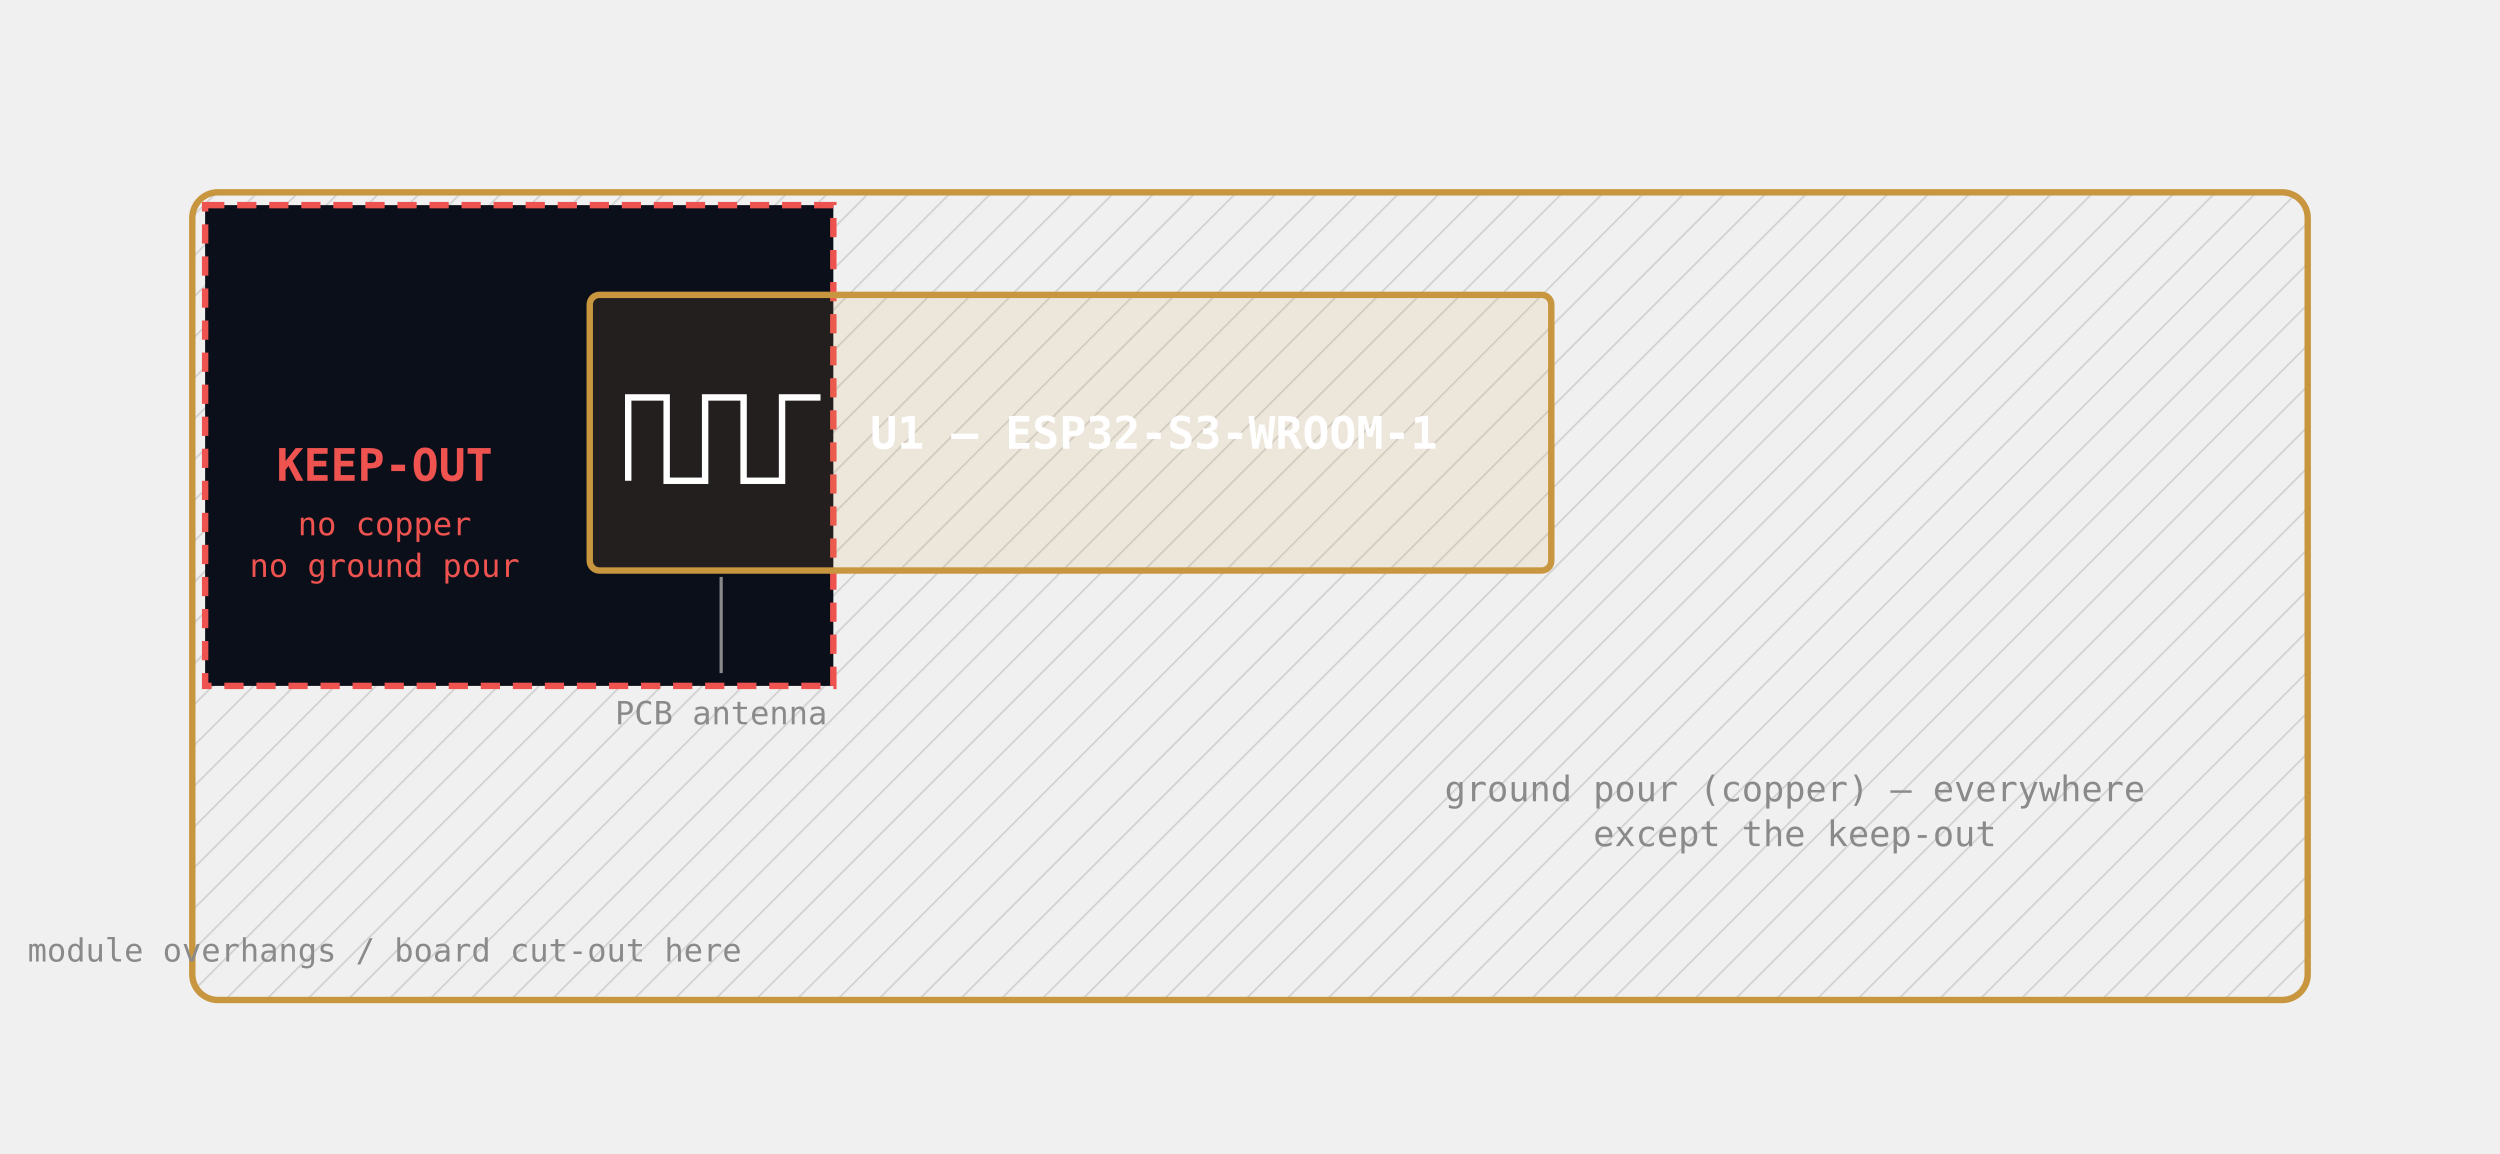
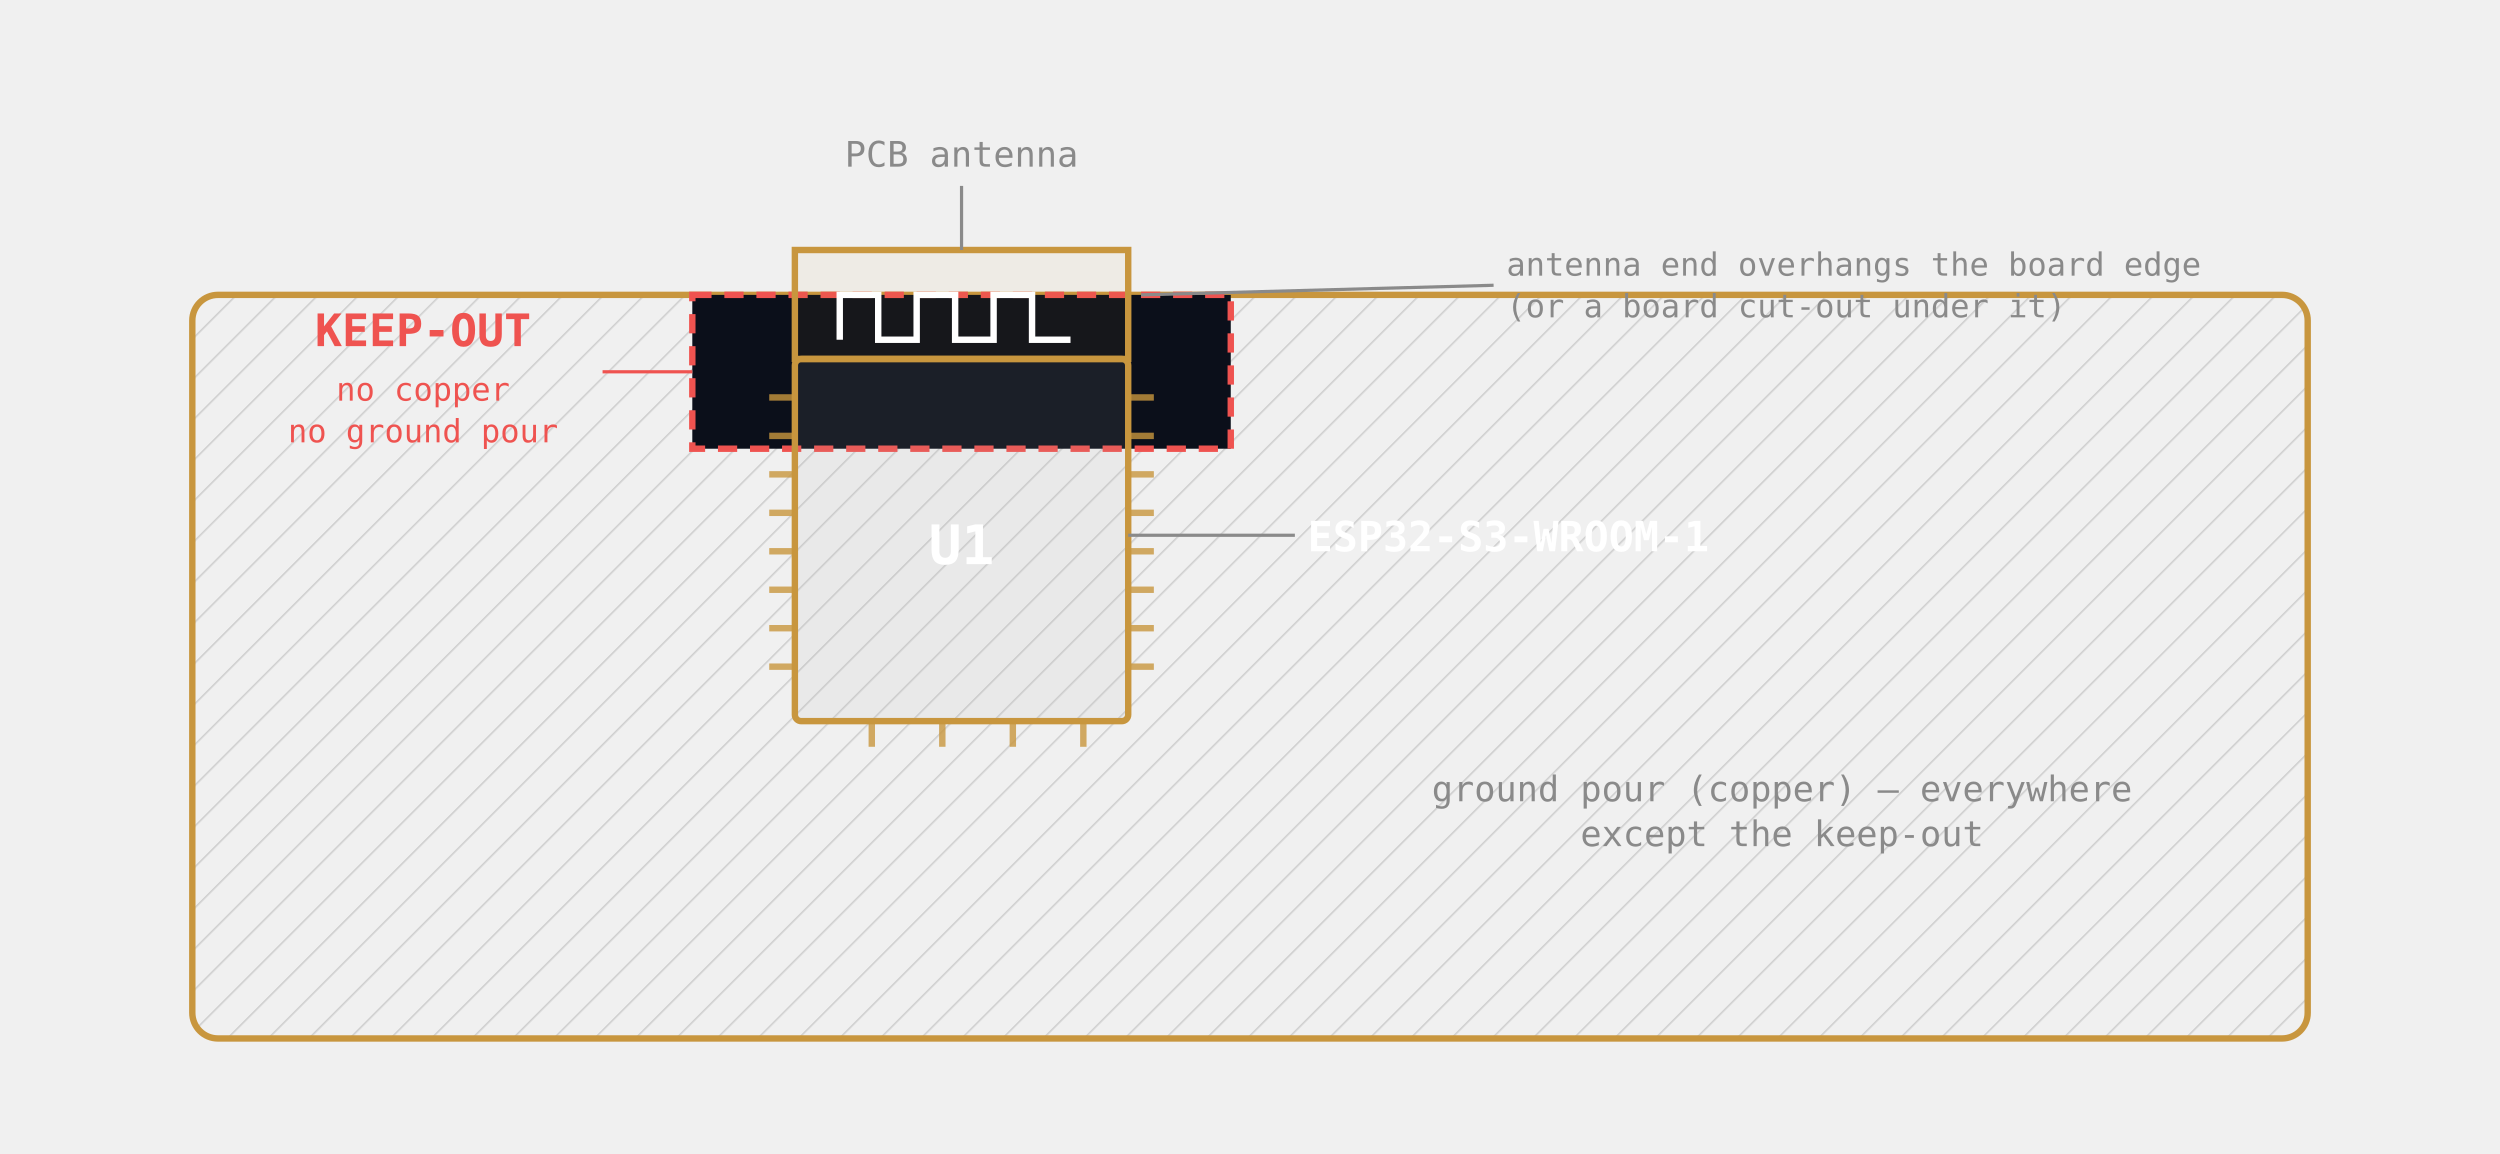
- <svg xmlns="http://www.w3.org/2000/svg" viewBox="0 0 780 360" role="img" aria-label="Top view of the board showing the WROOM antenna keep-out" font-family="ui-monospace, 'SFMono-Regular', Menlo, monospace">
+ <svg xmlns="http://www.w3.org/2000/svg" viewBox="0 0 780 360" role="img" aria-label="Top view of the carrier board: the ESP32-S3-WROOM-1 module sits at the board edge with its PCB antenna overhanging, inside a no-copper keep-out; ground pour fills the rest" font-family="ui-monospace, 'SFMono-Regular', Menlo, monospace">
  <defs>
    <pattern id="pour" width="9" height="9" patternTransform="rotate(45)" patternUnits="userSpaceOnUse">
      <line x1="0" y1="0" x2="0" y2="9" stroke="#8a8a8a" stroke-width="1" stroke-opacity="0.32" />
    </pattern>
  </defs>
-   <rect x="60" y="60" width="660" height="252" rx="8" fill="url(#pour)" stroke="#c8963e" stroke-width="2" />
-   <rect x="64" y="64" width="196" height="150" fill="#0b0f1a" stroke="#ef5350" stroke-width="2" stroke-dasharray="6 4" />
-   <rect x="184" y="92" width="300" height="86" rx="3" fill="rgba(200,150,62,0.12)" stroke="#c8963e" stroke-width="2" />
-   <path d="M196,150 v-26 h12 v26 h12 v-26 h12 v26 h12 v-26 h12" fill="none" stroke="#fff" stroke-width="2" />
-   <text x="360" y="140" text-anchor="middle" fill="#fff" font-size="14" font-weight="700">U1 — ESP32-S3-WROOM-1</text>
+   <rect x="60" y="92" width="660" height="232" rx="8" fill="url(#pour)" stroke="#c8963e" stroke-width="2" />
+   <rect x="216" y="92" width="168" height="48" fill="#0b0f1a" stroke="#ef5350" stroke-width="2" stroke-dasharray="6 4" />
+   <rect x="248" y="112" width="104" height="113" rx="2" fill="rgba(170,170,170,0.10)" stroke="#c8963e" stroke-width="2" />
+   <rect x="248" y="78" width="104" height="34" fill="rgba(200,150,62,0.06)" stroke="#c8963e" stroke-width="2" />
+   <g stroke="#c8963e" stroke-width="2" stroke-opacity="0.8">
+     <line x1="248" y1="124" x2="240" y2="124" />
+     <line x1="248" y1="136" x2="240" y2="136" />
+     <line x1="248" y1="148" x2="240" y2="148" />
+     <line x1="248" y1="160" x2="240" y2="160" />
+     <line x1="248" y1="172" x2="240" y2="172" />
+     <line x1="248" y1="184" x2="240" y2="184" />
+     <line x1="248" y1="196" x2="240" y2="196" />
+     <line x1="248" y1="208" x2="240" y2="208" />
+     <line x1="352" y1="124" x2="360" y2="124" />
+     <line x1="352" y1="136" x2="360" y2="136" />
+     <line x1="352" y1="148" x2="360" y2="148" />
+     <line x1="352" y1="160" x2="360" y2="160" />
+     <line x1="352" y1="172" x2="360" y2="172" />
+     <line x1="352" y1="184" x2="360" y2="184" />
+     <line x1="352" y1="196" x2="360" y2="196" />
+     <line x1="352" y1="208" x2="360" y2="208" />
+     <line x1="272" y1="225" x2="272" y2="233" />
+     <line x1="294" y1="225" x2="294" y2="233" />
+     <line x1="316" y1="225" x2="316" y2="233" />
+     <line x1="338" y1="225" x2="338" y2="233" />
+   </g>
+   <path d="M262,106 v-14 h12 v14 h12 v-14 h12 v14 h12 v-14 h12 v14 h12" fill="none" stroke="#fff" stroke-width="2" />
+   <text x="300" y="176" text-anchor="middle" fill="#fff" font-size="17" font-weight="700">U1</text>
+   <text x="408" y="172" fill="#fff" font-size="13" font-weight="700">ESP32-S3-WROOM-1</text>
+   <line x1="404" y1="167" x2="352" y2="167" stroke="#8a8a8a" stroke-width="1" />
  <g fill="#ef5350" text-anchor="middle">
-     <text x="120" y="150" font-size="14" font-weight="700">KEEP-OUT</text>
-     <text x="120" y="167" font-size="10">no copper</text>
-     <text x="120" y="180" font-size="10">no ground pour</text>
+     <text x="132" y="108" font-size="14" font-weight="700">KEEP-OUT</text>
+     <text x="132" y="125" font-size="10">no copper</text>
+     <text x="132" y="138" font-size="10">no ground pour</text>
  </g>
-   <line x1="225" y1="210" x2="225" y2="180" stroke="#8a8a8a" stroke-width="1" />
-   <text x="225" y="226" text-anchor="middle" fill="#8a8a8a" font-size="10">PCB antenna</text>
-   <text x="560" y="250" text-anchor="middle" fill="#8a8a8a" font-size="11">ground pour (copper) — everywhere</text>
-   <text x="560" y="264" text-anchor="middle" fill="#8a8a8a" font-size="11">except the keep-out</text>
-   <text x="120" y="300" text-anchor="middle" fill="#8a8a8a" font-size="10">module overhangs / board cut-out here</text>
+   <line x1="188" y1="116" x2="216" y2="116" stroke="#ef5350" stroke-width="1" />
+   <text x="300" y="52" text-anchor="middle" fill="#8a8a8a" font-size="11">PCB antenna</text>
+   <line x1="300" y1="58" x2="300" y2="78" stroke="#8a8a8a" stroke-width="1" />
+   <text x="470" y="86" fill="#8a8a8a" font-size="10">antenna end overhangs the board edge</text>
+   <text x="470" y="99" fill="#8a8a8a" font-size="10">(or a board cut-out under it)</text>
+   <line x1="466" y1="89" x2="356" y2="92" stroke="#8a8a8a" stroke-width="1" />
+   <text x="556" y="250" text-anchor="middle" fill="#8a8a8a" font-size="11">ground pour (copper) — everywhere</text>
+   <text x="556" y="264" text-anchor="middle" fill="#8a8a8a" font-size="11">except the keep-out</text>
</svg>
